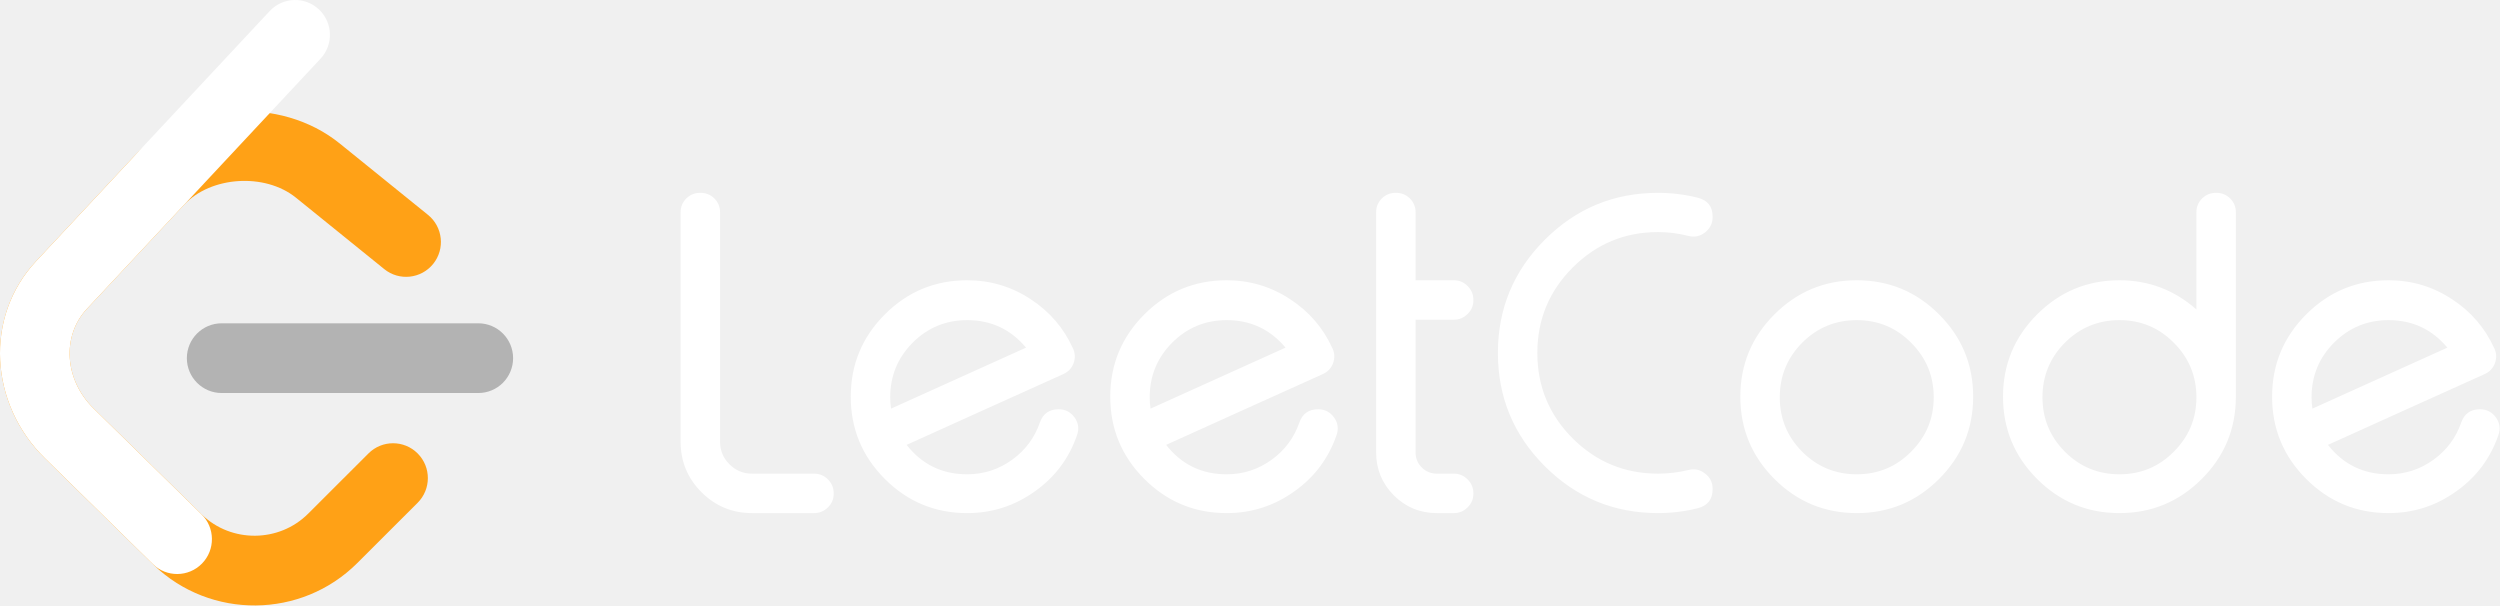
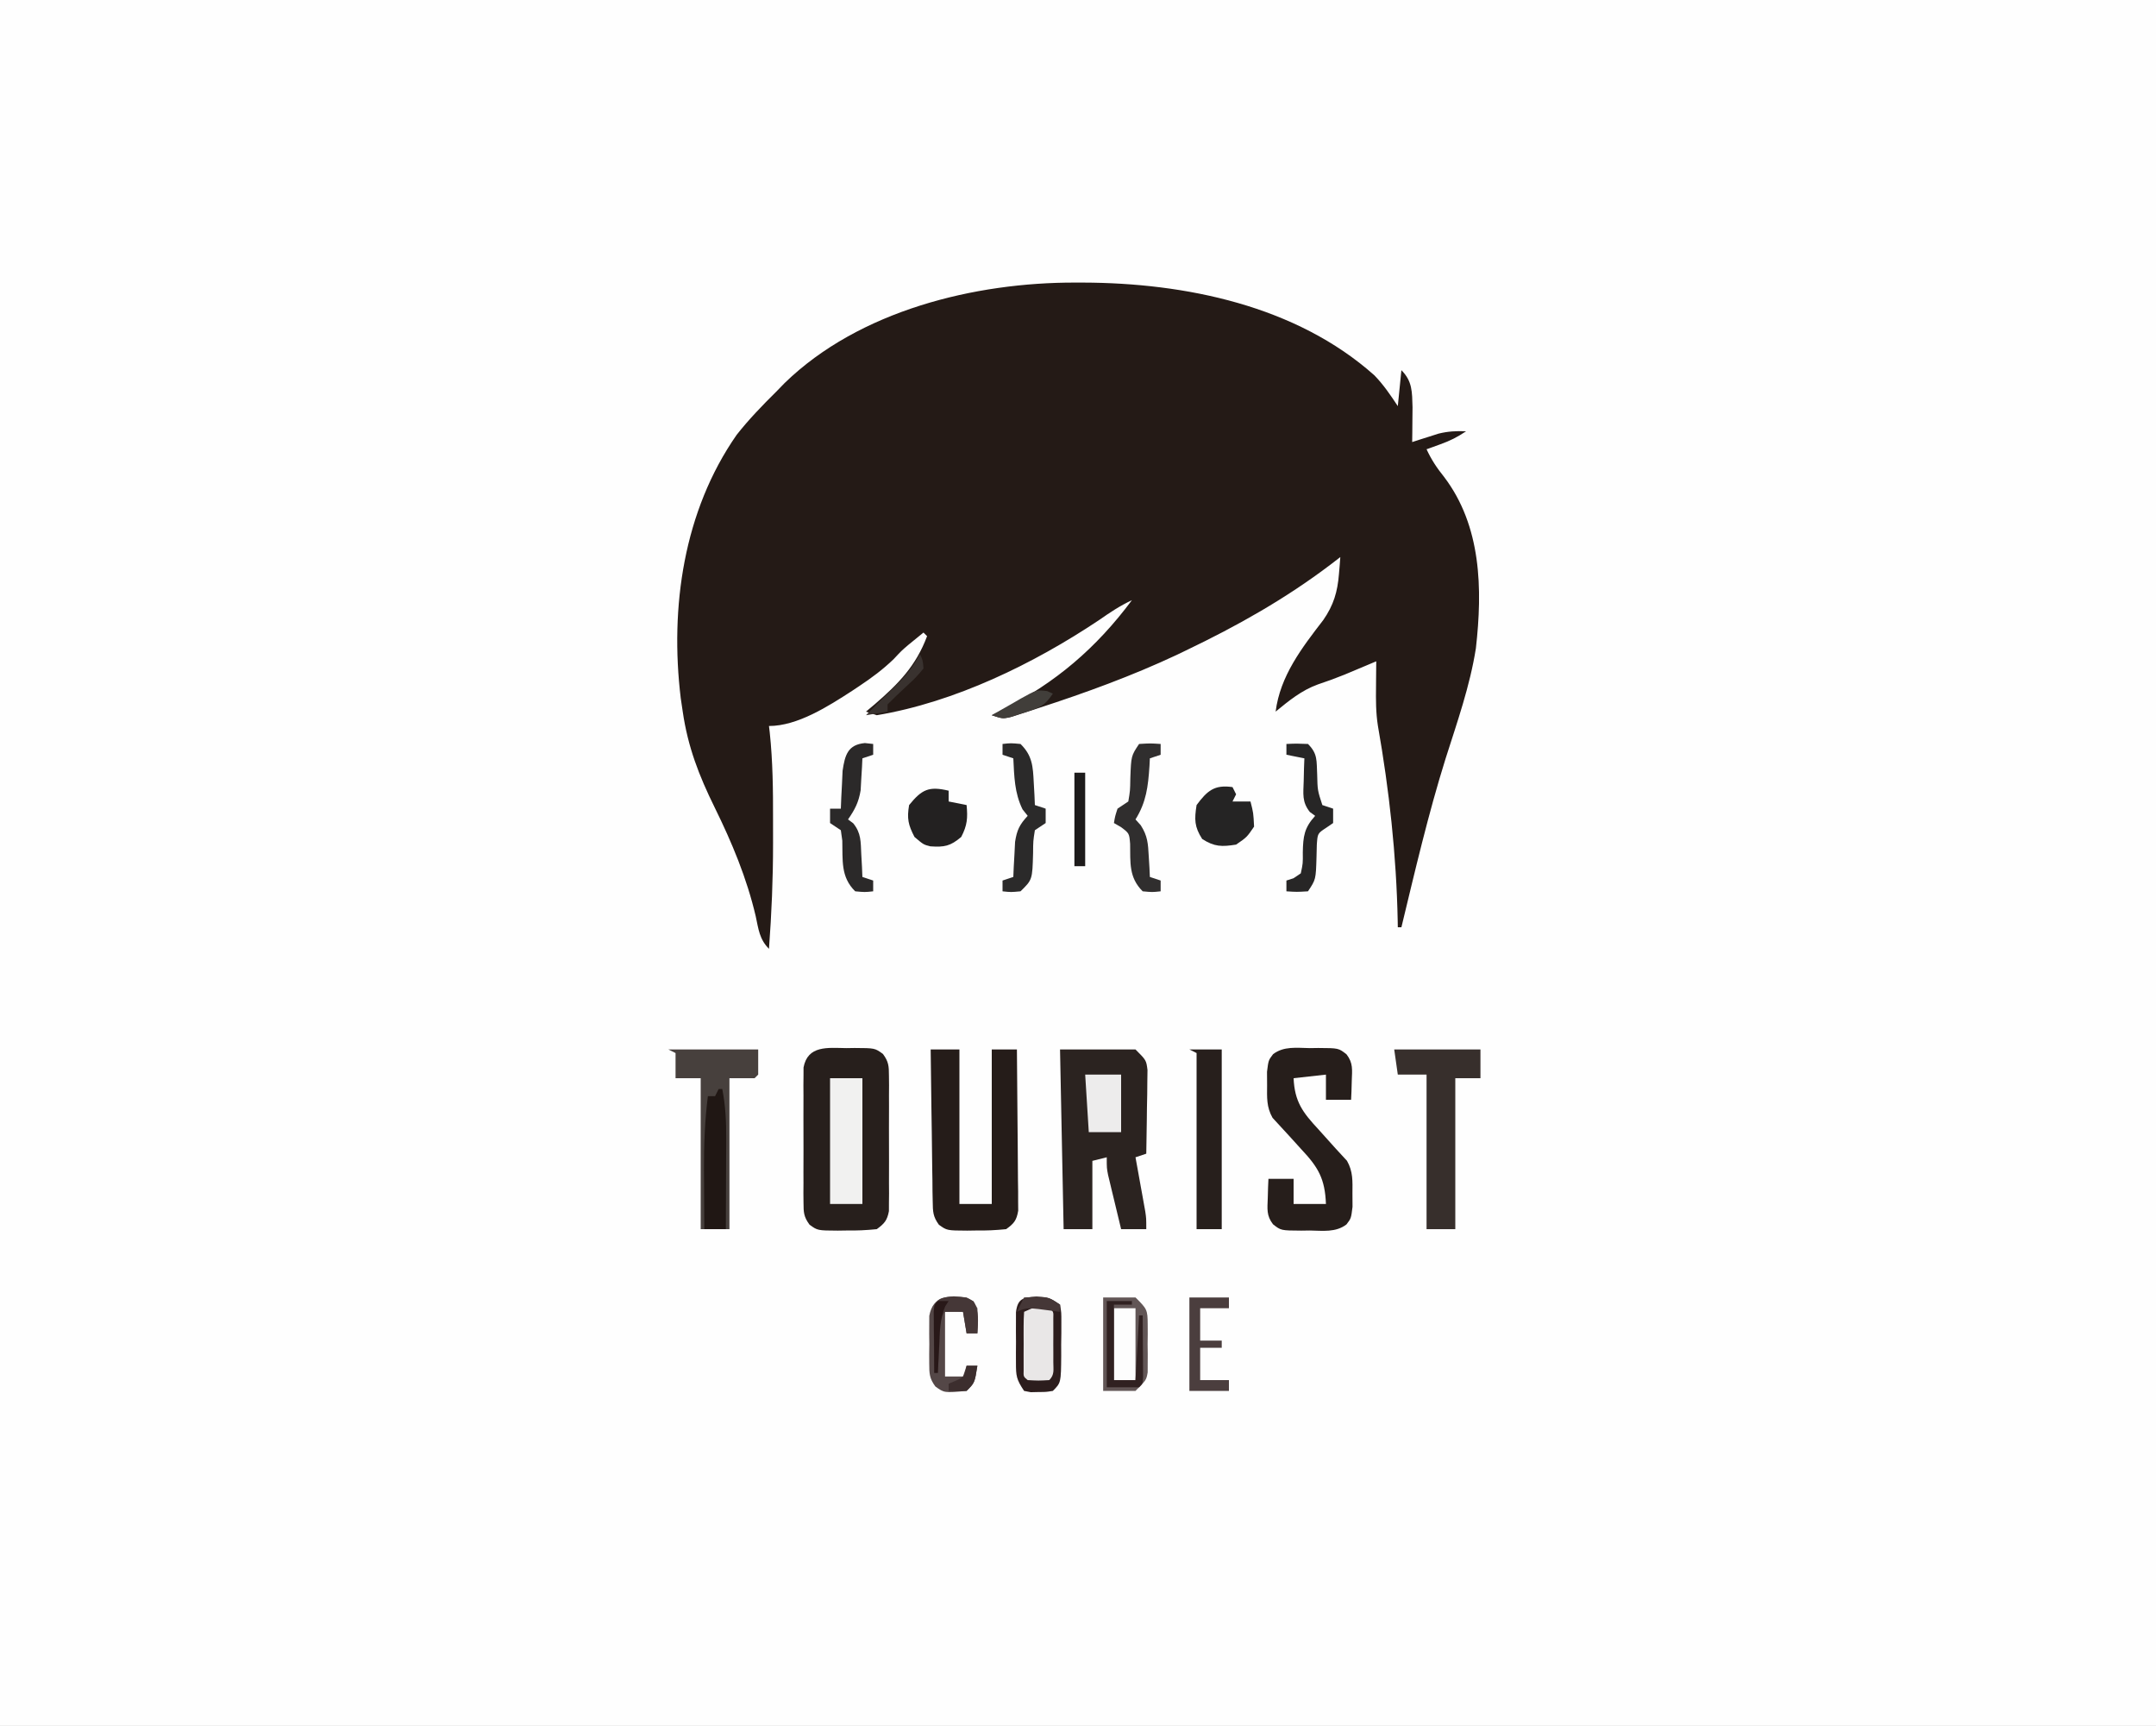
- <svg xmlns="http://www.w3.org/2000/svg" width="458px" height="111px" viewBox="0 0 458 111" version="1.1">
-   <g id="Artboard" stroke="none" stroke-width="1" fill="none" fill-rule="evenodd">
-     <g id="logo-dark.26900637" fill-rule="nonzero">
-       <g id="Group-10">
-         <path d="M67.507,83.066 C70.001,80.576 74.037,80.583 76.523,83.081 C79.009,85.579 79.002,89.623 76.508,92.113 L65.435,103.17 C55.219,113.371 38.56,113.519 28.172,103.513 C28.112,103.456 23.487,98.92 8.227,83.957 C-1.925,74.003 -2.936,58.075 6.617,47.846 L24.429,28.775 C33.91,18.622 51.387,17.512 62.228,26.279 L78.405,39.362 C81.145,41.578 81.573,45.598 79.361,48.343 C77.149,51.087 73.135,51.516 70.396,49.3 L54.219,36.217 C48.549,31.633 38.632,32.262 33.74,37.501 L15.928,56.573 C11.277,61.552 11.787,69.574 17.146,74.829 C28.352,85.817 36.987,94.285 36.997,94.294 C42.398,99.496 51.131,99.418 56.434,94.123 L67.507,83.066 Z" id="Combined-Shape" fill="#FFA116" />
-         <path d="M40.607,72.001 C37.086,72.001 34.232,69.142 34.232,65.615 C34.232,62.088 37.086,59.229 40.607,59.229 L87.625,59.229 C91.146,59.229 94,62.088 94,65.615 C94,69.142 91.146,72.001 87.625,72.001 L40.607,72.001 Z" id="Path-2" fill="#B3B3B3" />
-         <path d="M49.412,2.023 C51.818,-0.552 55.852,-0.687 58.423,1.723 C60.995,4.132 61.129,8.174 58.724,10.75 L15.928,56.573 C11.277,61.552 11.787,69.574 17.146,74.829 L36.909,94.209 C39.426,96.676 39.469,100.72 37.006,103.24 C34.543,105.761 30.506,105.804 27.99,103.337 L8.227,83.957 C-1.925,74.002 -2.936,58.074 6.618,47.846 L49.412,2.023 Z" id="Stroke-3" fill="#FFFFFF" />
-       </g>
-       <path d="M131.914,38.883 L131.914,80.914 C131.914,82.529 132.487,83.909 133.633,85.055 C134.779,86.201 136.159,86.773 137.773,86.773 L149.141,86.773 C150.13,86.773 150.977,87.125 151.68,87.828 C152.383,88.531 152.734,89.378 152.734,90.367 L152.734,90.445 C152.734,91.435 152.383,92.268 151.68,92.945 C150.977,93.648 150.13,94 149.141,94 L137.773,94 C134.154,94 131.068,92.724 128.516,90.172 C125.964,87.62 124.688,84.534 124.688,80.914 L124.688,38.883 C124.688,37.893 125.039,37.047 125.742,36.344 C126.445,35.667 127.279,35.328 128.242,35.328 L128.359,35.328 C129.323,35.328 130.156,35.667 130.859,36.344 C131.563,37.047 131.914,37.893 131.914,38.883 Z M177.188,58.648 C173.281,58.648 169.948,60.029 167.188,62.789 C164.453,65.549 163.086,68.883 163.086,72.789 C163.086,73.492 163.138,74.182 163.242,74.859 L187.969,63.688 C185.156,60.328 181.563,58.648 177.188,58.648 Z M196.562,63.805 C196.979,64.69 197.018,65.602 196.68,66.539 C196.341,67.451 195.716,68.115 194.805,68.531 C191.159,70.172 186.367,72.333 180.43,75.016 C173.06,78.349 168.281,80.51 166.094,81.5 C168.906,85.094 172.604,86.891 177.188,86.891 C180.234,86.891 182.995,85.992 185.469,84.195 C187.865,82.451 189.544,80.185 190.508,77.398 C191.081,75.784 192.227,74.977 193.945,74.977 C195.169,74.977 196.146,75.484 196.875,76.5 C197.578,77.49 197.721,78.57 197.305,79.742 C195.846,83.961 193.294,87.372 189.648,89.977 C185.924,92.659 181.771,94 177.188,94 C171.302,94 166.276,91.917 162.109,87.75 C157.943,83.583 155.859,78.557 155.859,72.672 C155.859,66.786 157.943,61.76 162.109,57.594 C166.276,53.427 171.302,51.344 177.188,51.344 C181.432,51.344 185.312,52.503 188.828,54.82 C192.292,57.086 194.87,60.081 196.562,63.805 Z M224.727,58.648 C220.82,58.648 217.487,60.029 214.727,62.789 C211.992,65.549 210.625,68.883 210.625,72.789 C210.625,73.492 210.677,74.182 210.781,74.859 L235.508,63.688 C232.695,60.328 229.102,58.648 224.727,58.648 Z M244.102,63.805 C244.518,64.69 244.557,65.602 244.219,66.539 C243.88,67.451 243.255,68.115 242.344,68.531 C238.698,70.172 233.906,72.333 227.969,75.016 C220.599,78.349 215.82,80.51 213.633,81.5 C216.445,85.094 220.143,86.891 224.727,86.891 C227.773,86.891 230.534,85.992 233.008,84.195 C235.404,82.451 237.083,80.185 238.047,77.398 C238.62,75.784 239.766,74.977 241.484,74.977 C242.708,74.977 243.685,75.484 244.414,76.5 C245.117,77.49 245.26,78.57 244.844,79.742 C243.385,83.961 240.833,87.372 237.188,89.977 C233.464,92.659 229.31,94 224.727,94 C218.841,94 213.815,91.917 209.648,87.75 C205.482,83.583 203.398,78.557 203.398,72.672 C203.398,66.786 205.482,61.76 209.648,57.594 C213.815,53.427 218.841,51.344 224.727,51.344 C228.971,51.344 232.852,52.503 236.367,54.82 C239.831,57.086 242.409,60.081 244.102,63.805 Z M255.781,35.328 C256.745,35.328 257.578,35.667 258.281,36.344 C258.984,37.047 259.336,37.893 259.336,38.883 L259.336,51.344 L266.367,51.344 C267.331,51.344 268.164,51.695 268.867,52.398 C269.57,53.102 269.922,53.948 269.922,54.938 L269.922,55.016 C269.922,56.005 269.57,56.839 268.867,57.516 C268.164,58.219 267.331,58.57 266.367,58.57 L259.336,58.57 L259.336,82.906 C259.336,83.974 259.714,84.885 260.469,85.641 C261.224,86.396 262.148,86.773 263.242,86.773 L266.367,86.773 C267.331,86.773 268.164,87.125 268.867,87.828 C269.57,88.531 269.922,89.378 269.922,90.367 L269.922,90.445 C269.922,91.435 269.57,92.268 268.867,92.945 C268.164,93.648 267.331,94 266.367,94 L263.242,94 C260.169,94 257.539,92.919 255.352,90.758 C253.19,88.57 252.109,85.953 252.109,82.906 L252.109,38.883 C252.109,37.893 252.461,37.047 253.164,36.344 C253.867,35.667 254.701,35.328 255.664,35.328 L255.781,35.328 Z M303.75,35.328 C306.224,35.328 308.659,35.628 311.055,36.227 C312.852,36.695 313.75,37.841 313.75,39.664 L313.75,39.781 C313.75,40.927 313.281,41.865 312.344,42.594 C311.432,43.297 310.417,43.505 309.297,43.219 C307.474,42.75 305.625,42.516 303.75,42.516 C297.656,42.516 292.448,44.677 288.125,49 C283.802,53.323 281.641,58.544 281.641,64.664 C281.641,70.784 283.802,76.005 288.125,80.328 C292.448,84.625 297.656,86.773 303.75,86.773 C305.625,86.773 307.474,86.552 309.297,86.109 C310.417,85.823 311.432,86.031 312.344,86.734 C313.281,87.438 313.75,88.375 313.75,89.547 L313.75,89.625 C313.75,91.474 312.852,92.633 311.055,93.102 C308.659,93.701 306.224,94 303.75,94 C295.651,94 288.737,91.135 283.008,85.406 C277.279,79.677 274.414,72.763 274.414,64.664 C274.414,56.565 277.279,49.651 283.008,43.922 C288.737,38.193 295.651,35.328 303.75,35.328 Z M340.156,58.648 C336.25,58.648 332.917,60.029 330.156,62.789 C327.422,65.549 326.055,68.883 326.055,72.789 C326.055,76.669 327.422,79.99 330.156,82.75 C332.917,85.51 336.25,86.891 340.156,86.891 C344.063,86.891 347.383,85.51 350.117,82.75 C352.878,79.99 354.258,76.669 354.258,72.789 C354.258,68.883 352.878,65.549 350.117,62.789 C347.383,60.029 344.063,58.648 340.156,58.648 Z M340.156,51.344 C346.042,51.344 351.068,53.427 355.234,57.594 C359.401,61.76 361.484,66.786 361.484,72.672 C361.484,78.557 359.401,83.583 355.234,87.75 C351.068,91.917 346.042,94 340.156,94 C334.271,94 329.245,91.917 325.078,87.75 C320.911,83.583 318.828,78.557 318.828,72.672 C318.828,66.786 320.911,61.76 325.078,57.594 C329.245,53.427 334.271,51.344 340.156,51.344 Z M388.281,58.648 C384.375,58.648 381.042,60.029 378.281,62.789 C375.547,65.549 374.18,68.883 374.18,72.789 C374.18,76.669 375.547,79.99 378.281,82.75 C381.042,85.51 384.375,86.891 388.281,86.891 C392.188,86.891 395.508,85.51 398.242,82.75 C401.003,79.99 402.383,76.669 402.383,72.789 C402.383,68.883 401.003,65.549 398.242,62.789 C395.508,60.029 392.188,58.648 388.281,58.648 Z M406.055,35.328 C407.018,35.328 407.852,35.667 408.555,36.344 C409.258,37.047 409.609,37.893 409.609,38.883 L409.609,72.789 C409.583,78.648 407.487,83.648 403.32,87.789 C399.154,91.93 394.141,94 388.281,94 C382.396,94 377.37,91.917 373.203,87.75 C369.036,83.583 366.953,78.557 366.953,72.672 C366.953,66.786 369.036,61.76 373.203,57.594 C377.37,53.427 382.396,51.344 388.281,51.344 C393.646,51.344 398.346,53.128 402.383,56.695 L402.383,38.883 C402.383,37.893 402.734,37.047 403.438,36.344 C404.141,35.667 404.974,35.328 405.938,35.328 L406.055,35.328 Z M437.578,58.648 C433.672,58.648 430.339,60.029 427.578,62.789 C424.844,65.549 423.477,68.883 423.477,72.789 C423.477,73.492 423.529,74.182 423.633,74.859 L448.359,63.688 C445.547,60.328 441.953,58.648 437.578,58.648 Z M456.953,63.805 C457.37,64.69 457.409,65.602 457.07,66.539 C456.732,67.451 456.107,68.115 455.195,68.531 C451.549,70.172 446.758,72.333 440.82,75.016 C433.45,78.349 428.672,80.51 426.484,81.5 C429.297,85.094 432.995,86.891 437.578,86.891 C440.625,86.891 443.385,85.992 445.859,84.195 C448.255,82.451 449.935,80.185 450.898,77.398 C451.471,75.784 452.617,74.977 454.336,74.977 C455.56,74.977 456.536,75.484 457.266,76.5 C457.969,77.49 458.112,78.57 457.695,79.742 C456.237,83.961 453.685,87.372 450.039,89.977 C446.315,92.659 442.161,94 437.578,94 C431.693,94 426.667,91.917 422.5,87.75 C418.333,83.583 416.25,78.557 416.25,72.672 C416.25,66.786 418.333,61.76 422.5,57.594 C426.667,53.427 431.693,51.344 437.578,51.344 C441.823,51.344 445.703,52.503 449.219,54.82 C452.682,57.086 455.26,60.081 456.953,63.805 Z" id="LeetCode" fill="#FFFFFF" />
-     </g>
-   </g>
+ <svg xmlns="http://www.w3.org/2000/svg" version="1.1" width="600" height="480">
+   <path d="M0 0 C198 0 396 0 600 0 C600 158.4 600 316.8 600 480 C402 480 204 480 0 480 C0 321.6 0 163.2 0 0 Z " fill="#FEFEFE" transform="translate(0,0)" />
+   <path d="M0 0 C0.696 0 1.392 0 2.109 0.001 C30.479 0.086 61.387 6.387 83.184 25.82 C85.721 28.443 87.68 31.333 89.688 34.375 C90.017 31.075 90.347 27.775 90.688 24.375 C93.769 27.456 93.66 30.448 93.785 34.707 C93.768 36.43 93.768 36.43 93.75 38.188 C93.741 39.349 93.732 40.51 93.723 41.707 C93.705 43.028 93.705 43.028 93.688 44.375 C94.351 44.158 95.015 43.942 95.699 43.719 C96.582 43.44 97.465 43.162 98.375 42.875 C99.245 42.597 100.115 42.318 101.012 42.031 C103.681 41.376 105.951 41.257 108.688 41.375 C106.185 43.043 104.276 43.999 101.5 45 C100.427 45.391 100.427 45.391 99.332 45.789 C98.518 46.079 98.518 46.079 97.688 46.375 C99.025 49.261 100.565 51.594 102.562 54.062 C112.969 67.769 113.292 85.255 111.415 101.772 C109.763 112.258 106.186 122.372 102.98 132.458 C98.15 147.894 94.487 163.66 90.688 179.375 C90.358 179.375 90.028 179.375 89.688 179.375 C89.678 178.8 89.669 178.225 89.659 177.632 C89.292 159.307 87.313 141.289 84.135 123.236 C83.574 119.648 83.579 116.12 83.625 112.5 C83.63 111.812 83.634 111.123 83.639 110.414 C83.65 108.734 83.668 107.055 83.688 105.375 C82.914 105.701 82.141 106.027 81.344 106.363 C80.302 106.8 79.261 107.237 78.188 107.688 C77.089 108.149 75.991 108.61 74.859 109.086 C72.397 110.086 69.956 110.976 67.438 111.812 C62.916 113.446 59.371 116.348 55.688 119.375 C56.95 109.436 62.969 101.653 68.953 93.883 C71.828 89.726 72.912 86.07 73.312 81.062 C73.387 80.179 73.462 79.296 73.539 78.387 C73.613 77.391 73.613 77.391 73.688 76.375 C72.342 77.409 72.342 77.409 70.969 78.465 C58.345 88.026 44.966 95.548 30.688 102.375 C29.846 102.781 29.004 103.187 28.137 103.605 C15.701 109.436 2.802 114.134 -10.25 118.375 C-11.204 118.69 -12.157 119.005 -13.14 119.33 C-14.031 119.613 -14.922 119.896 -15.84 120.188 C-16.631 120.441 -17.423 120.695 -18.238 120.957 C-20.312 121.375 -20.312 121.375 -23.312 120.375 C-22.346 119.89 -21.379 119.406 -20.383 118.906 C-5.505 111.305 5.692 101.774 15.688 88.375 C12.367 89.915 9.498 91.845 6.5 93.938 C-11.69 106.079 -33.592 116.755 -55.312 120.375 C-56.303 120.045 -57.292 119.715 -58.312 119.375 C-57.504 118.697 -56.696 118.019 -55.863 117.32 C-49.297 111.656 -44.417 106.695 -41.312 98.375 C-41.642 98.045 -41.972 97.715 -42.312 97.375 C-43.643 98.458 -43.643 98.458 -45 99.562 C-45.499 99.969 -45.998 100.375 -46.512 100.793 C-48.447 102.448 -48.447 102.448 -50.586 104.742 C-53.615 107.667 -56.753 109.988 -60.25 112.312 C-60.898 112.744 -61.546 113.176 -62.214 113.621 C-68.775 117.867 -77.346 123.375 -85.312 123.375 C-85.242 123.97 -85.171 124.564 -85.098 125.177 C-84.247 133.214 -84.16 141.209 -84.182 149.28 C-84.187 151.541 -84.182 153.803 -84.176 156.064 C-84.172 165.87 -84.583 175.597 -85.312 185.375 C-87.983 182.704 -88.228 179.881 -89 176.312 C-91.493 165.673 -95.618 155.804 -100.438 146.016 C-104.797 137.157 -107.877 129.236 -109.312 119.375 C-109.496 118.14 -109.679 116.905 -109.867 115.633 C-112.92 90.326 -109.081 63.572 -94.312 42.375 C-90.937 38.081 -87.19 34.214 -83.312 30.375 C-82.533 29.573 -81.753 28.771 -80.949 27.945 C-60.204 7.793 -28.05 -0.079 0 0 Z " fill="#241A16" transform="translate(299.3125,78.625)" />
+   <path d="M0 0 C1.158 -0.017 1.158 -0.017 2.34 -0.035 C7.978 -0.006 7.978 -0.006 10.22 1.629 C11.821 3.813 11.88 5.015 11.888 7.707 C11.898 8.578 11.907 9.449 11.917 10.346 C11.911 11.284 11.905 12.222 11.898 13.188 C11.901 14.153 11.904 15.118 11.907 16.113 C11.909 18.153 11.904 20.194 11.891 22.235 C11.875 25.363 11.891 28.49 11.91 31.617 C11.908 33.599 11.904 35.581 11.898 37.562 C11.908 38.969 11.908 38.969 11.917 40.404 C11.907 41.275 11.898 42.146 11.888 43.043 C11.886 43.809 11.883 44.575 11.881 45.364 C11.39 47.954 10.617 48.831 8.5 50.375 C5.577 50.673 2.917 50.794 0 50.75 C-0.772 50.762 -1.544 50.773 -2.34 50.785 C-7.978 50.756 -7.978 50.756 -10.22 49.121 C-11.821 46.937 -11.88 45.735 -11.888 43.043 C-11.898 42.172 -11.907 41.301 -11.917 40.404 C-11.911 39.466 -11.905 38.528 -11.898 37.562 C-11.901 36.597 -11.904 35.632 -11.907 34.637 C-11.909 32.597 -11.904 30.556 -11.891 28.515 C-11.875 25.387 -11.891 22.26 -11.91 19.133 C-11.908 17.151 -11.904 15.169 -11.898 13.188 C-11.905 12.25 -11.911 11.312 -11.917 10.346 C-11.907 9.475 -11.898 8.604 -11.888 7.707 C-11.886 6.941 -11.883 6.175 -11.881 5.386 C-10.705 -0.821 -5.166 -0.078 0 0 Z " fill="#271F1C" transform="translate(235.5,291.625)" />
+   <path d="M0 0 C6.93 0 13.86 0 21 0 C24 3 24 3 24.341 5.727 C24.325 6.801 24.309 7.874 24.293 8.98 C24.283 10.144 24.274 11.307 24.264 12.506 C24.239 13.721 24.213 14.936 24.188 16.188 C24.167 18.027 24.167 18.027 24.146 19.904 C24.111 22.937 24.062 25.968 24 29 C23.01 29.33 22.02 29.66 21 30 C21.217 31.192 21.433 32.385 21.656 33.613 C21.938 35.18 22.219 36.746 22.5 38.312 C22.643 39.098 22.786 39.884 22.934 40.693 C23.069 41.451 23.204 42.208 23.344 42.988 C23.469 43.685 23.595 44.381 23.725 45.099 C24 47 24 47 24 50 C21.69 50 19.38 50 17 50 C16.329 47.23 15.663 44.459 15 41.688 C14.809 40.902 14.618 40.116 14.422 39.307 C14.241 38.549 14.061 37.792 13.875 37.012 C13.707 36.315 13.54 35.619 13.367 34.901 C13 33 13 33 13 30 C11.68 30.33 10.36 30.66 9 31 C9 37.27 9 43.54 9 50 C6.36 50 3.72 50 1 50 C0.67 33.5 0.34 17 0 0 Z " fill="#2B2320" transform="translate(295,292)" />
+   <path d="M0 0 C2.64 0 5.28 0 8 0 C8 14.19 8 28.38 8 43 C10.97 43 13.94 43 17 43 C17 28.81 17 14.62 17 0 C19.31 0 21.62 0 24 0 C24.076 6.639 24.129 13.277 24.165 19.916 C24.18 22.175 24.2 24.434 24.226 26.693 C24.263 29.937 24.28 33.181 24.293 36.426 C24.308 37.438 24.324 38.451 24.34 39.494 C24.34 40.435 24.34 41.376 24.341 42.345 C24.347 43.173 24.354 44.002 24.361 44.855 C23.908 47.55 23.208 48.419 21 50 C18.077 50.298 15.417 50.419 12.5 50.375 C11.728 50.387 10.956 50.398 10.16 50.41 C4.53 50.381 4.53 50.381 2.283 48.766 C0.635 46.498 0.605 45.136 0.568 42.345 C0.548 41.404 0.528 40.463 0.508 39.494 C0.501 38.482 0.495 37.469 0.488 36.426 C0.47 35.387 0.452 34.348 0.434 33.277 C0.38 29.956 0.346 26.634 0.312 23.312 C0.279 21.062 0.245 18.811 0.209 16.561 C0.124 11.04 0.056 5.52 0 0 Z " fill="#251C19" transform="translate(259,292)" />
+   <path d="M0 0 C1.158 -0.017 1.158 -0.017 2.34 -0.035 C8.016 -0.006 8.016 -0.006 10.226 1.731 C12.1 4.15 11.794 6.055 11.688 9.062 C11.66 10.056 11.633 11.05 11.605 12.074 C11.571 12.833 11.536 13.593 11.5 14.375 C9.19 14.375 6.88 14.375 4.5 14.375 C4.5 12.065 4.5 9.755 4.5 7.375 C0.045 7.87 0.045 7.87 -4.5 8.375 C-4.217 14.869 -1.978 17.888 2.375 22.562 C3.967 24.331 5.557 26.101 7.145 27.873 C8.204 29.047 9.279 30.206 10.359 31.359 C12.069 34.381 11.897 36.999 11.875 40.438 C11.883 41.666 11.89 42.894 11.898 44.16 C11.5 47.375 11.5 47.375 10.219 49.051 C7.238 51.347 3.606 50.804 0 50.75 C-0.772 50.762 -1.544 50.773 -2.34 50.785 C-8.016 50.756 -8.016 50.756 -10.226 49.019 C-12.1 46.6 -11.794 44.695 -11.688 41.688 C-11.66 40.694 -11.633 39.7 -11.605 38.676 C-11.571 37.917 -11.536 37.157 -11.5 36.375 C-9.19 36.375 -6.88 36.375 -4.5 36.375 C-4.5 38.685 -4.5 40.995 -4.5 43.375 C-1.53 43.375 1.44 43.375 4.5 43.375 C4.238 36.368 2.376 33.154 -2.375 28.125 C-3.457 26.933 -4.537 25.74 -5.617 24.547 C-7.186 22.816 -8.761 21.097 -10.359 19.395 C-12.068 16.37 -11.897 13.753 -11.875 10.312 C-11.883 9.084 -11.89 7.856 -11.898 6.59 C-11.5 3.375 -11.5 3.375 -10.219 1.699 C-7.238 -0.597 -3.606 -0.054 0 0 Z " fill="#261E1B" transform="translate(364.5,291.625)" />
+   <path d="M0 0 C8.25 0 16.5 0 25 0 C25 2.31 25 4.62 25 7 C24.67 7.33 24.34 7.66 24 8 C21.69 8 19.38 8 17 8 C17 21.86 17 35.72 17 50 C14.36 50 11.72 50 9 50 C9 36.14 9 22.28 9 8 C6.69 8 4.38 8 2 8 C2 5.69 2 3.38 2 1 C1.34 0.67 0.68 0.34 0 0 Z " fill="#47403D" transform="translate(186,292)" />
+   <path d="M0 0 C7.92 0 15.84 0 24 0 C24 2.64 24 5.28 24 8 C21.69 8 19.38 8 17 8 C17 21.86 17 35.72 17 50 C14.36 50 11.72 50 9 50 C9 35.81 9 21.62 9 7 C6.36 7 3.72 7 1 7 C0.67 4.69 0.34 2.38 0 0 Z " fill="#372F2C" transform="translate(388,292)" />
+   <path d="M0 0 C2.97 0 5.94 0 9 0 C9 16.5 9 33 9 50 C6.69 50 4.38 50 2 50 C2 33.83 2 17.66 2 1 C1.34 0.67 0.68 0.34 0 0 Z " fill="#271F1C" transform="translate(331,292)" />
+   <path d="M0 0 C2.97 0 5.94 0 9 0 C9 11.55 9 23.1 9 35 C6.03 35 3.06 35 0 35 C0 23.45 0 11.9 0 0 Z " fill="#F1F1F0" transform="translate(231,300)" />
+   <path d="M0 0 C2.97 0 5.94 0 9 0 C12.216 3.216 12.381 3.386 12.398 7.562 C12.402 8.442 12.406 9.321 12.41 10.227 C12.399 11.142 12.387 12.057 12.375 13 C12.387 13.915 12.398 14.83 12.41 15.773 C12.406 16.653 12.402 17.532 12.398 18.438 C12.395 19.241 12.392 20.044 12.388 20.871 C12 23 12 23 9 26 C6.03 26 3.06 26 0 26 C0 17.42 0 8.84 0 0 Z " fill="#625656" transform="translate(307,361)" />
+   <path d="M0 0 C3.562 0.25 3.562 0.25 6.562 2.25 C6.935 4.465 6.935 4.465 6.926 7.188 C6.925 8.165 6.924 9.142 6.924 10.148 C6.908 11.172 6.892 12.195 6.875 13.25 C6.878 14.274 6.881 15.297 6.885 16.352 C6.829 23.983 6.829 23.983 4.562 26.25 C2.688 26.551 2.688 26.551 0.562 26.562 C-0.139 26.579 -0.84 26.596 -1.562 26.613 C-2.181 26.493 -2.8 26.374 -3.438 26.25 C-5.581 23.034 -5.693 22.14 -5.703 18.434 C-5.706 17.505 -5.708 16.576 -5.711 15.619 C-5.699 14.168 -5.699 14.168 -5.688 12.688 C-5.695 11.716 -5.703 10.745 -5.711 9.744 C-5.708 8.817 -5.706 7.889 -5.703 6.934 C-5.701 6.083 -5.699 5.233 -5.696 4.357 C-5.221 0.488 -3.687 0.268 0 0 Z " fill="#E9E7E7" transform="translate(288.4375,360.75)" />
+   <path d="M0 0 C0.33 0 0.66 0 1 0 C1.91 4.631 2.133 9.102 2.098 13.805 C2.096 14.529 2.095 15.253 2.093 15.999 C2.088 18.291 2.075 20.583 2.062 22.875 C2.057 24.437 2.053 26 2.049 27.562 C2.038 31.375 2.021 35.188 2 39 C0.02 39 -1.96 39 -4 39 C-4.029 34.708 -4.047 30.417 -4.062 26.125 C-4.071 24.921 -4.079 23.717 -4.088 22.477 C-4.107 15.583 -3.876 8.841 -3 2 C-2.34 2 -1.68 2 -1 2 C-0.67 1.34 -0.34 0.68 0 0 Z " fill="#201714" transform="translate(200,303)" />
+   <path d="M0 0 C0.33 0.66 0.66 1.32 1 2 C0.67 2.66 0.34 3.32 0 4 C1.65 4 3.3 4 5 4 C5.812 7.188 5.812 7.188 6 11 C4 13.938 4 13.938 1 16 C-2.99 16.63 -5.017 16.63 -8.438 14.438 C-10.63 11.017 -10.63 8.99 -10 5 C-7.026 1.006 -5.051 -0.722 0 0 Z " fill="#252424" transform="translate(343,219)" />
+   <path d="M0 0 C0 0.99 0 1.98 0 3 C1.65 3.33 3.3 3.66 5 4 C5.336 7.613 5.195 9.626 3.5 12.875 C0.471 15.45 -1.207 15.745 -5.094 15.484 C-7 15 -7 15 -9.5 12.875 C-11.256 9.51 -11.637 7.74 -11 4 C-7.42 -0.415 -5.45 -1.291 0 0 Z " fill="#232121" transform="translate(264,220)" />
+   <path d="M0 0 C3.125 -0.188 3.125 -0.188 6 0 C6 0.99 6 1.98 6 3 C5.01 3.33 4.02 3.66 3 4 C2.963 4.724 2.925 5.449 2.887 6.195 C2.501 11.862 2.015 16.149 -1 21 C-0.519 21.531 -0.038 22.062 0.457 22.609 C2.384 25.595 2.496 27.724 2.688 31.25 C2.753 32.328 2.819 33.405 2.887 34.516 C2.924 35.335 2.961 36.155 3 37 C3.99 37.33 4.98 37.66 6 38 C6 38.99 6 39.98 6 41 C3.688 41.25 3.688 41.25 1 41 C-2.91 37.099 -2.399 33.007 -2.496 27.777 C-2.736 24.865 -2.736 24.865 -5.035 23.129 C-5.684 22.756 -6.332 22.384 -7 22 C-6.688 20.125 -6.688 20.125 -6 18 C-5.01 17.34 -4.02 16.68 -3 16 C-2.489 12.983 -2.489 12.983 -2.438 9.562 C-2.207 3.31 -2.207 3.31 0 0 Z " fill="#302E2E" transform="translate(317,207)" />
+   <path d="M0 0 C1.145 0.124 1.145 0.124 2.312 0.25 C2.312 1.24 2.312 2.23 2.312 3.25 C1.323 3.58 0.333 3.91 -0.688 4.25 C-0.725 5.058 -0.762 5.866 -0.801 6.699 C-0.867 7.768 -0.932 8.836 -1 9.938 C-1.058 10.993 -1.116 12.049 -1.176 13.137 C-1.725 16.48 -2.774 18.485 -4.688 21.25 C-3.966 21.786 -3.966 21.786 -3.23 22.332 C-1.003 25.101 -1.174 27.432 -1 30.938 C-0.901 32.707 -0.901 32.707 -0.801 34.512 C-0.763 35.415 -0.726 36.319 -0.688 37.25 C0.302 37.58 1.292 37.91 2.312 38.25 C2.312 39.24 2.312 40.23 2.312 41.25 C0 41.5 0 41.5 -2.688 41.25 C-6.795 37.231 -6.135 32.561 -6.281 27.148 C-6.415 26.192 -6.549 25.235 -6.688 24.25 C-7.678 23.59 -8.668 22.93 -9.688 22.25 C-9.688 20.93 -9.688 19.61 -9.688 18.25 C-8.697 18.25 -7.707 18.25 -6.688 18.25 C-6.631 16.804 -6.631 16.804 -6.574 15.328 C-6.508 14.065 -6.443 12.802 -6.375 11.5 C-6.317 10.247 -6.259 8.994 -6.199 7.703 C-5.546 3.293 -4.733 0.44 0 0 Z " fill="#2B2929" transform="translate(240.6875,206.75)" />
+   <path d="M0 0 C2.312 -0.25 2.312 -0.25 5 0 C8.311 3.248 8.462 6.245 8.688 10.75 C8.753 11.92 8.819 13.091 8.887 14.297 C8.924 15.189 8.961 16.081 9 17 C9.99 17.33 10.98 17.66 12 18 C12 19.32 12 20.64 12 22 C11.01 22.66 10.02 23.32 9 24 C8.526 26.985 8.526 26.985 8.5 30.375 C8.3 37.771 8.3 37.771 5 41 C2.312 41.25 2.312 41.25 0 41 C0 40.01 0 39.02 0 38 C1.485 37.505 1.485 37.505 3 37 C3.037 36.108 3.075 35.216 3.113 34.297 C3.179 33.126 3.245 31.956 3.312 30.75 C3.371 29.59 3.429 28.43 3.488 27.234 C4.017 23.892 4.738 22.45 7 20 C6.526 19.402 6.051 18.804 5.562 18.188 C3.314 13.6 3.256 9.05 3 4 C2.01 3.67 1.02 3.34 0 3 C0 2.01 0 1.02 0 0 Z " fill="#2B2A2A" transform="translate(279,207)" />
+   <path d="M0 0 C2.875 -0.125 2.875 -0.125 6 0 C8.755 2.755 8.363 4.659 8.562 8.5 C8.664 12.909 8.664 12.909 10 17 C10.99 17.33 11.98 17.66 13 18 C13 19.32 13 20.64 13 22 C12.353 22.443 11.706 22.887 11.039 23.344 C8.678 24.892 8.678 24.892 8.461 28.031 C8.433 29.176 8.404 30.321 8.375 31.5 C8.193 37.71 8.193 37.71 6 41 C2.875 41.188 2.875 41.188 0 41 C0 40.01 0 39.02 0 38 C0.648 37.791 1.297 37.582 1.965 37.367 C2.636 36.916 3.308 36.465 4 36 C4.594 33.251 4.594 33.251 4.562 30.125 C4.655 25.676 4.961 23.337 8 20 C7.509 19.643 7.018 19.286 6.512 18.918 C4.286 16.094 4.707 13.848 4.812 10.312 C4.853 8.543 4.853 8.543 4.895 6.738 C4.929 5.835 4.964 4.931 5 4 C3.35 3.67 1.7 3.34 0 3 C0 2.01 0 1.02 0 0 Z " fill="#272626" transform="translate(358,207)" />
+   <path d="M0 0 C1.938 1.062 1.938 1.062 3 3 C3.188 6.688 3.188 6.688 3 10 C2.01 10 1.02 10 0 10 C-0.33 8.02 -0.66 6.04 -1 4 C-2.65 4 -4.3 4 -6 4 C-6 9.94 -6 15.88 -6 22 C-4.35 22 -2.7 22 -1 22 C-0.67 21.01 -0.34 20.02 0 19 C0.99 19 1.98 19 3 19 C2.25 23.75 2.25 23.75 0 26 C-6.222 26.566 -6.222 26.566 -8.698 24.766 C-10.355 22.519 -10.387 21.212 -10.398 18.438 C-10.402 17.558 -10.406 16.679 -10.41 15.773 C-10.399 14.858 -10.387 13.943 -10.375 13 C-10.392 11.627 -10.392 11.627 -10.41 10.227 C-10.406 9.347 -10.402 8.468 -10.398 7.562 C-10.393 6.358 -10.393 6.358 -10.388 5.129 C-9.337 -0.638 -5.075 -0.544 0 0 Z " fill="#544747" transform="translate(269,361)" />
+   <path d="M0 0 C3.3 0 6.6 0 10 0 C10 5.28 10 10.56 10 16 C7.03 16 4.06 16 1 16 C0.67 10.72 0.34 5.44 0 0 Z " fill="#EDECEC" transform="translate(302,299)" />
+   <path d="M0 0 C3.562 0.25 3.562 0.25 6.562 2.25 C6.935 4.465 6.935 4.465 6.926 7.188 C6.925 8.165 6.924 9.142 6.924 10.148 C6.908 11.172 6.892 12.195 6.875 13.25 C6.878 14.274 6.881 15.297 6.885 16.352 C6.829 23.983 6.829 23.983 4.562 26.25 C2.688 26.551 2.688 26.551 0.562 26.562 C-0.139 26.579 -0.84 26.596 -1.562 26.613 C-2.181 26.493 -2.8 26.374 -3.438 26.25 C-5.581 23.034 -5.693 22.14 -5.703 18.434 C-5.706 17.505 -5.708 16.576 -5.711 15.619 C-5.699 14.168 -5.699 14.168 -5.688 12.688 C-5.695 11.716 -5.703 10.745 -5.711 9.744 C-5.708 8.817 -5.706 7.889 -5.703 6.934 C-5.701 6.083 -5.699 5.233 -5.696 4.357 C-5.221 0.488 -3.687 0.268 0 0 Z M-3.438 4.25 C-3.536 5.58 -3.568 6.916 -3.57 8.25 C-3.572 9.054 -3.573 9.859 -3.574 10.688 C-3.57 11.533 -3.566 12.379 -3.562 13.25 C-3.566 14.096 -3.57 14.941 -3.574 15.812 C-3.573 16.617 -3.572 17.421 -3.57 18.25 C-3.569 18.992 -3.568 19.735 -3.567 20.5 C-3.627 22.278 -3.627 22.278 -2.438 23.25 C0.562 23.417 0.562 23.417 3.562 23.25 C5.085 21.728 4.692 20.368 4.695 18.25 C4.697 17.446 4.698 16.641 4.699 15.812 C4.695 14.967 4.691 14.121 4.688 13.25 C4.691 12.404 4.695 11.559 4.699 10.688 C4.697 9.481 4.697 9.481 4.695 8.25 C4.694 7.508 4.693 6.765 4.692 6 C4.752 4.222 4.752 4.222 3.562 3.25 C-0.24 2.773 -0.24 2.773 -3.438 4.25 Z " fill="#2C1D1D" transform="translate(288.4375,360.75)" />
+   <path d="M0 0 C3.63 0 7.26 0 11 0 C11 0.99 11 1.98 11 3 C8.36 3 5.72 3 3 3 C3 5.97 3 8.94 3 12 C4.98 12 6.96 12 9 12 C9 12.66 9 13.32 9 14 C7.02 14 5.04 14 3 14 C3 16.97 3 19.94 3 23 C5.64 23 8.28 23 11 23 C11 23.99 11 24.98 11 26 C7.37 26 3.74 26 0 26 C0 17.42 0 8.84 0 0 Z " fill="#4B3E3E" transform="translate(331,361)" />
+   <path d="M0 0 C1.98 0 3.96 0 6 0 C6 6.6 6 13.2 6 20 C4.02 20 2.04 20 0 20 C0 13.4 0 6.8 0 0 Z " fill="#FDFDFD" transform="translate(310,364)" />
+   <path d="M0 0 C2.31 0 4.62 0 7 0 C7 0.33 7 0.66 7 1 C5.35 1 3.7 1 2 1 C2 7.93 2 14.86 2 22 C3.98 22 5.96 22 8 22 C8.495 13.09 8.495 13.09 9 4 C9.33 4 9.66 4 10 4 C10.029 7.146 10.047 10.292 10.062 13.438 C10.071 14.335 10.079 15.233 10.088 16.158 C10.091 17.012 10.094 17.866 10.098 18.746 C10.103 19.537 10.108 20.328 10.114 21.142 C10 23 10 23 9 24 C6.03 24 3.06 24 0 24 C0 16.08 0 8.16 0 0 Z " fill="#302121" transform="translate(308,362)" />
+   <path d="M0 0 C0.99 0 1.98 0 3 0 C3 8.58 3 17.16 3 26 C2.01 26 1.02 26 0 26 C0 17.42 0 8.84 0 0 Z " fill="#1D1B1B" transform="translate(299,215)" />
+   <path d="M0 0 C3.562 0.312 3.562 0.312 5.5 1.375 C7.117 4.324 6.749 7.021 6.562 10.312 C5.572 10.312 4.582 10.312 3.562 10.312 C3.232 8.332 2.902 6.353 2.562 4.312 C0.896 4.27 -0.771 4.272 -2.438 4.312 C-4.497 6.372 -3.852 10.53 -4 13.375 C-4.043 14.134 -4.086 14.892 -4.131 15.674 C-4.237 17.553 -4.338 19.433 -4.438 21.312 C-4.768 21.312 -5.098 21.312 -5.438 21.312 C-5.495 18.188 -5.531 15.063 -5.562 11.938 C-5.579 11.048 -5.596 10.159 -5.613 9.242 C-5.62 8.391 -5.626 7.541 -5.633 6.664 C-5.643 5.879 -5.654 5.093 -5.665 4.284 C-5.229 0.5 -3.545 0.322 0 0 Z " fill="#453737" transform="translate(265.4375,360.6875)" />
+   <path d="M0 0 C0.521 0.236 1.042 0.472 1.578 0.715 C-0.85 4.357 -2.273 4.637 -6.359 5.965 C-7.42 6.321 -8.481 6.676 -9.574 7.043 C-12.422 7.715 -12.422 7.715 -15.422 6.715 C-13.346 5.512 -11.263 4.328 -9.172 3.152 C-8.292 2.639 -8.292 2.639 -7.395 2.115 C-2.964 -0.349 -2.964 -0.349 0 0 Z " fill="#413E3A" transform="translate(291.4219,192.2852)" />
+   <path d="M0 0 C0.809 1.68 0.809 1.68 1 4 C-1.09 6.508 -1.09 6.508 -3.938 9.125 C-5.655 10.718 -7.351 12.336 -9 14 C-9 14.66 -9 15.32 -9 16 C-10.98 16.33 -12.96 16.66 -15 17 C-14.319 16.319 -13.639 15.639 -12.938 14.938 C-12.485 14.482 -12.033 14.027 -11.566 13.559 C-10.459 12.457 -9.341 11.367 -8.215 10.285 C-4.905 7.074 -2.137 4.149 0 0 Z " fill="#39322F" transform="translate(256,182)" />
+   <path d="M0 0 C6.625 -0.25 6.625 -0.25 10 2 C10 2.66 10 3.32 10 4 C7.982 3.74 5.964 3.479 3.945 3.219 C1.437 2.937 0.294 2.853 -2 4 C-1.34 2.68 -0.68 1.36 0 0 Z " fill="#453737" transform="translate(285,361)" />
+   <path d="M0 0 C0.99 0 1.98 0 3 0 C2.25 4.75 2.25 4.75 0 7 C-2.625 7.125 -2.625 7.125 -5 7 C-5 6.34 -5 5.68 -5 5 C-4.361 4.732 -3.721 4.464 -3.062 4.188 C-0.669 3.113 -0.669 3.113 0 0 Z " fill="#3C2E2E" transform="translate(269,380)" />
+   <path d="M0 0 C0.99 0 1.98 0 3 0 C2.683 0.49 2.366 0.98 2.039 1.484 C0.586 5.002 0.534 8.497 0.375 12.25 C0.336 12.995 0.298 13.74 0.258 14.508 C0.164 16.338 0.081 18.169 0 20 C-0.33 20 -0.66 20 -1 20 C-1.029 16.854 -1.047 13.708 -1.062 10.562 C-1.071 9.665 -1.079 8.767 -1.088 7.842 C-1.091 6.988 -1.094 6.134 -1.098 5.254 C-1.106 4.068 -1.106 4.068 -1.114 2.858 C-1 1 -1 1 0 0 Z " fill="#281818" transform="translate(261,362)" />
</svg>
